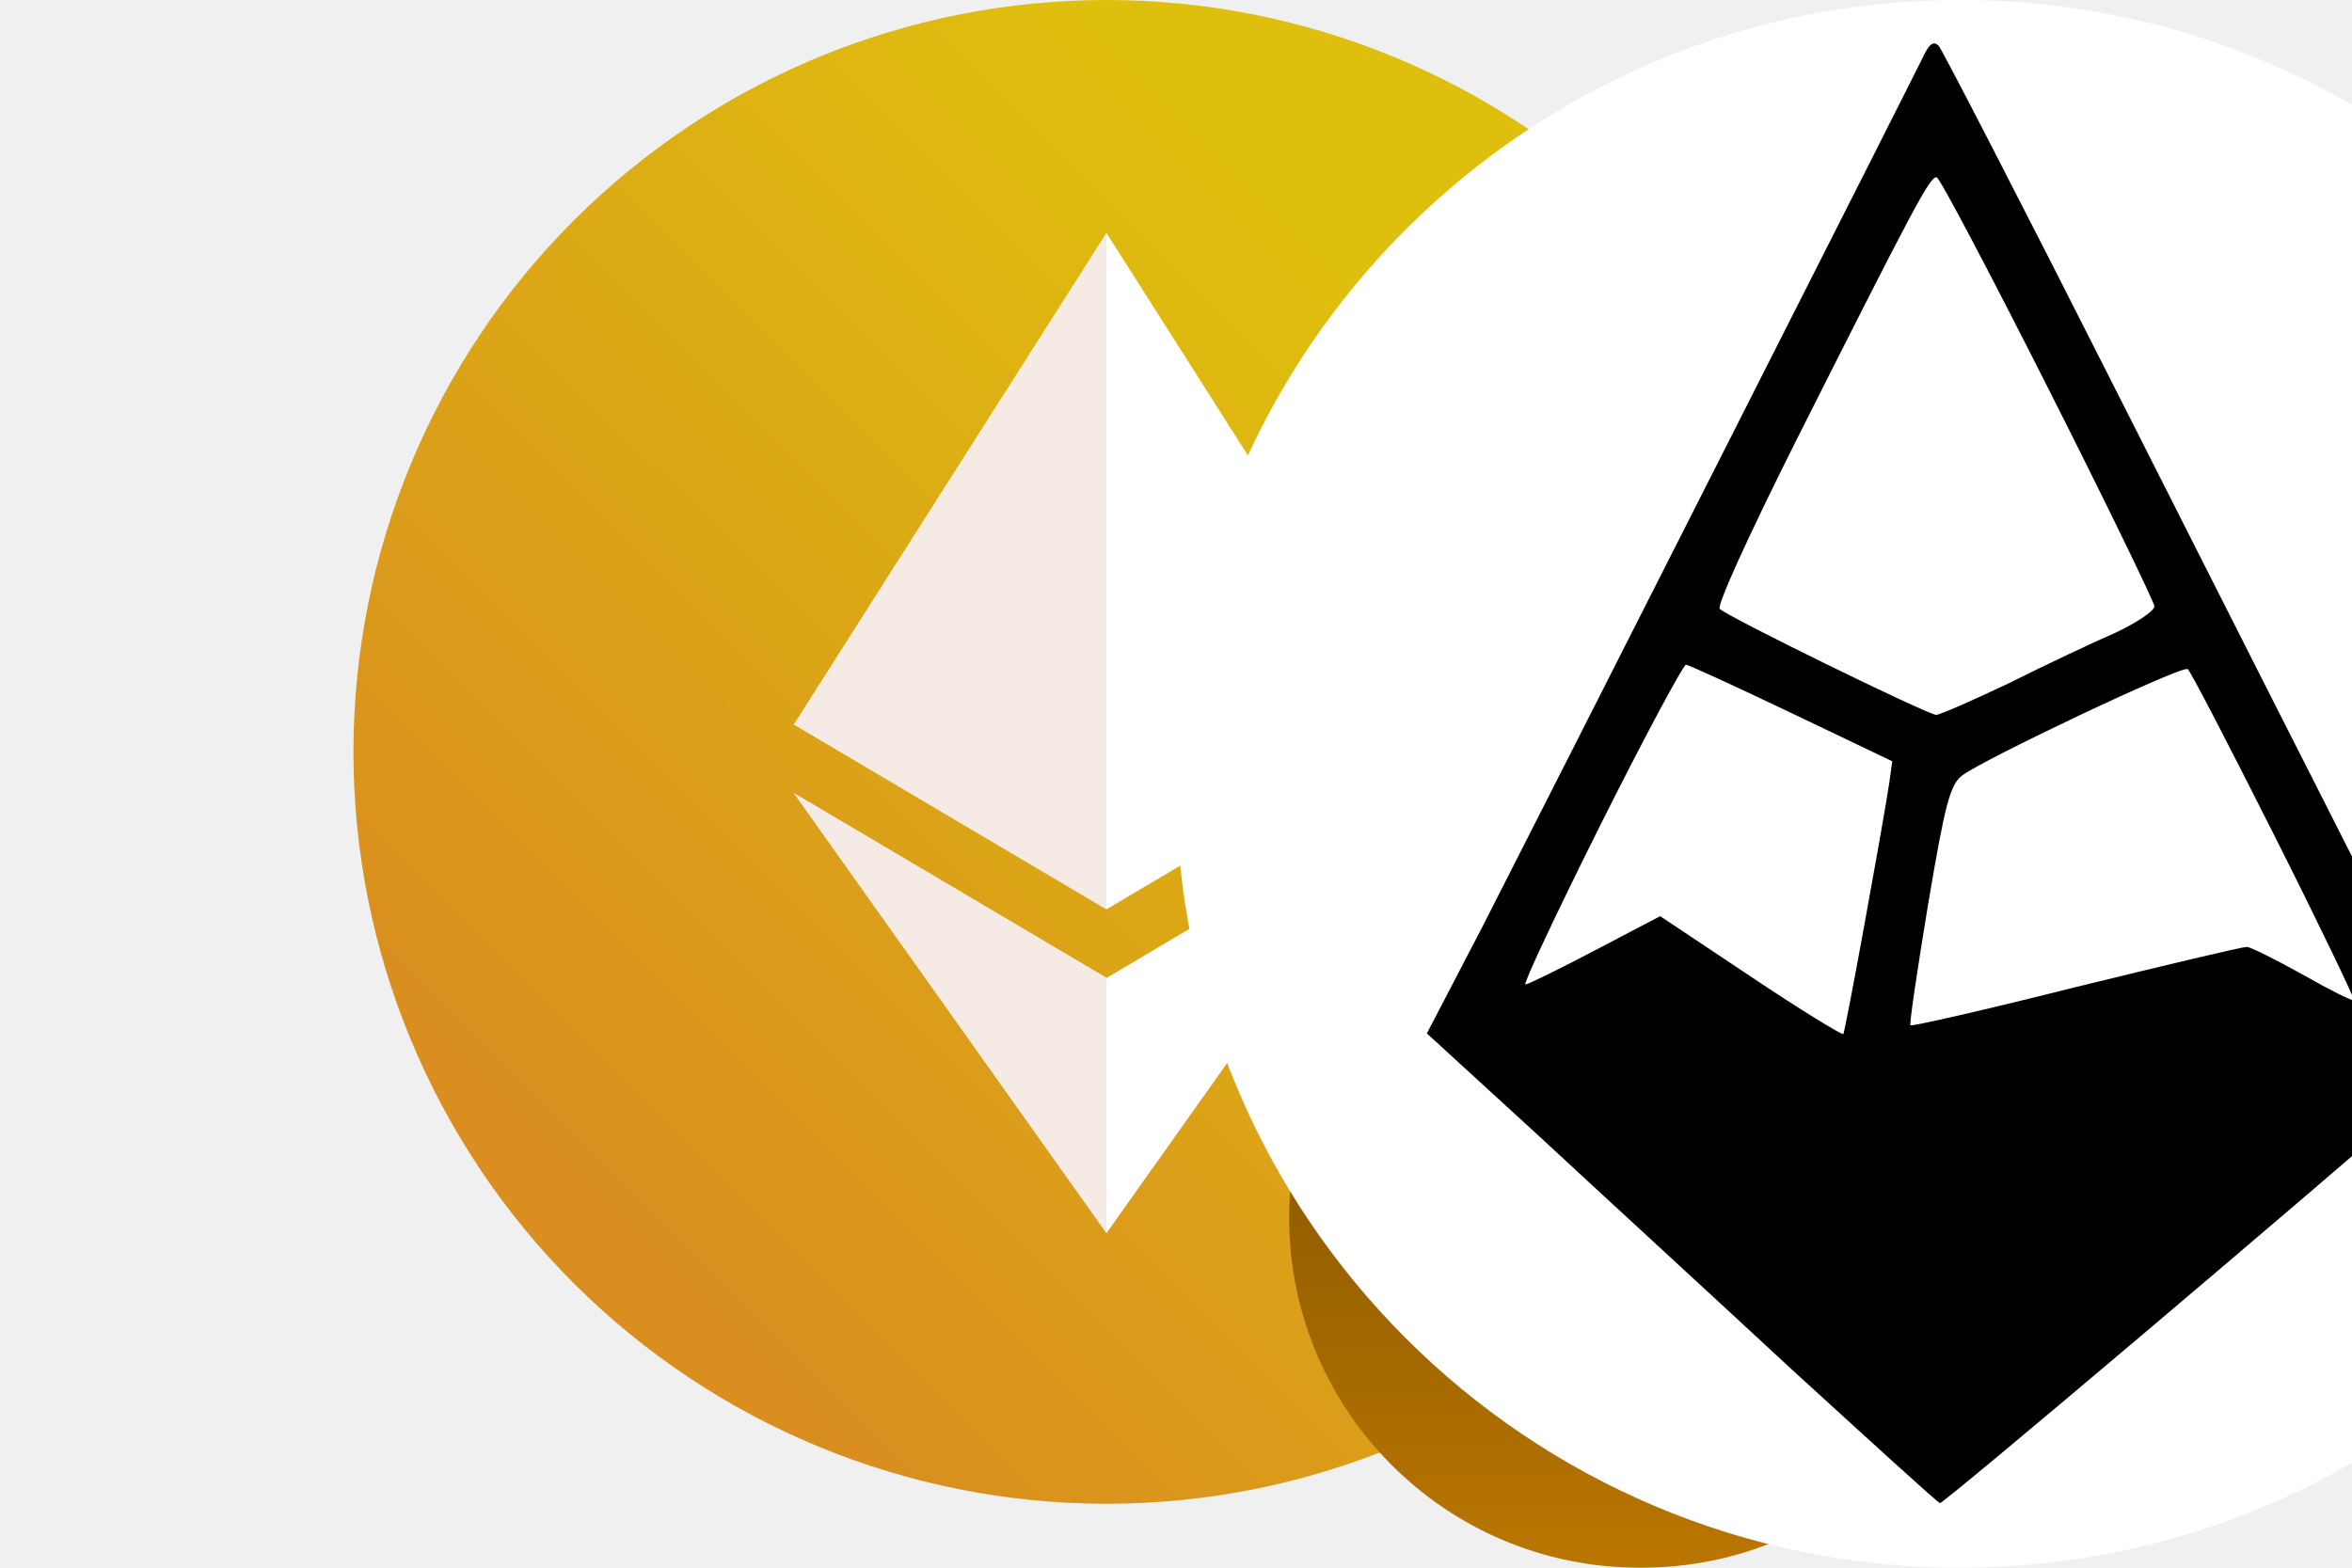
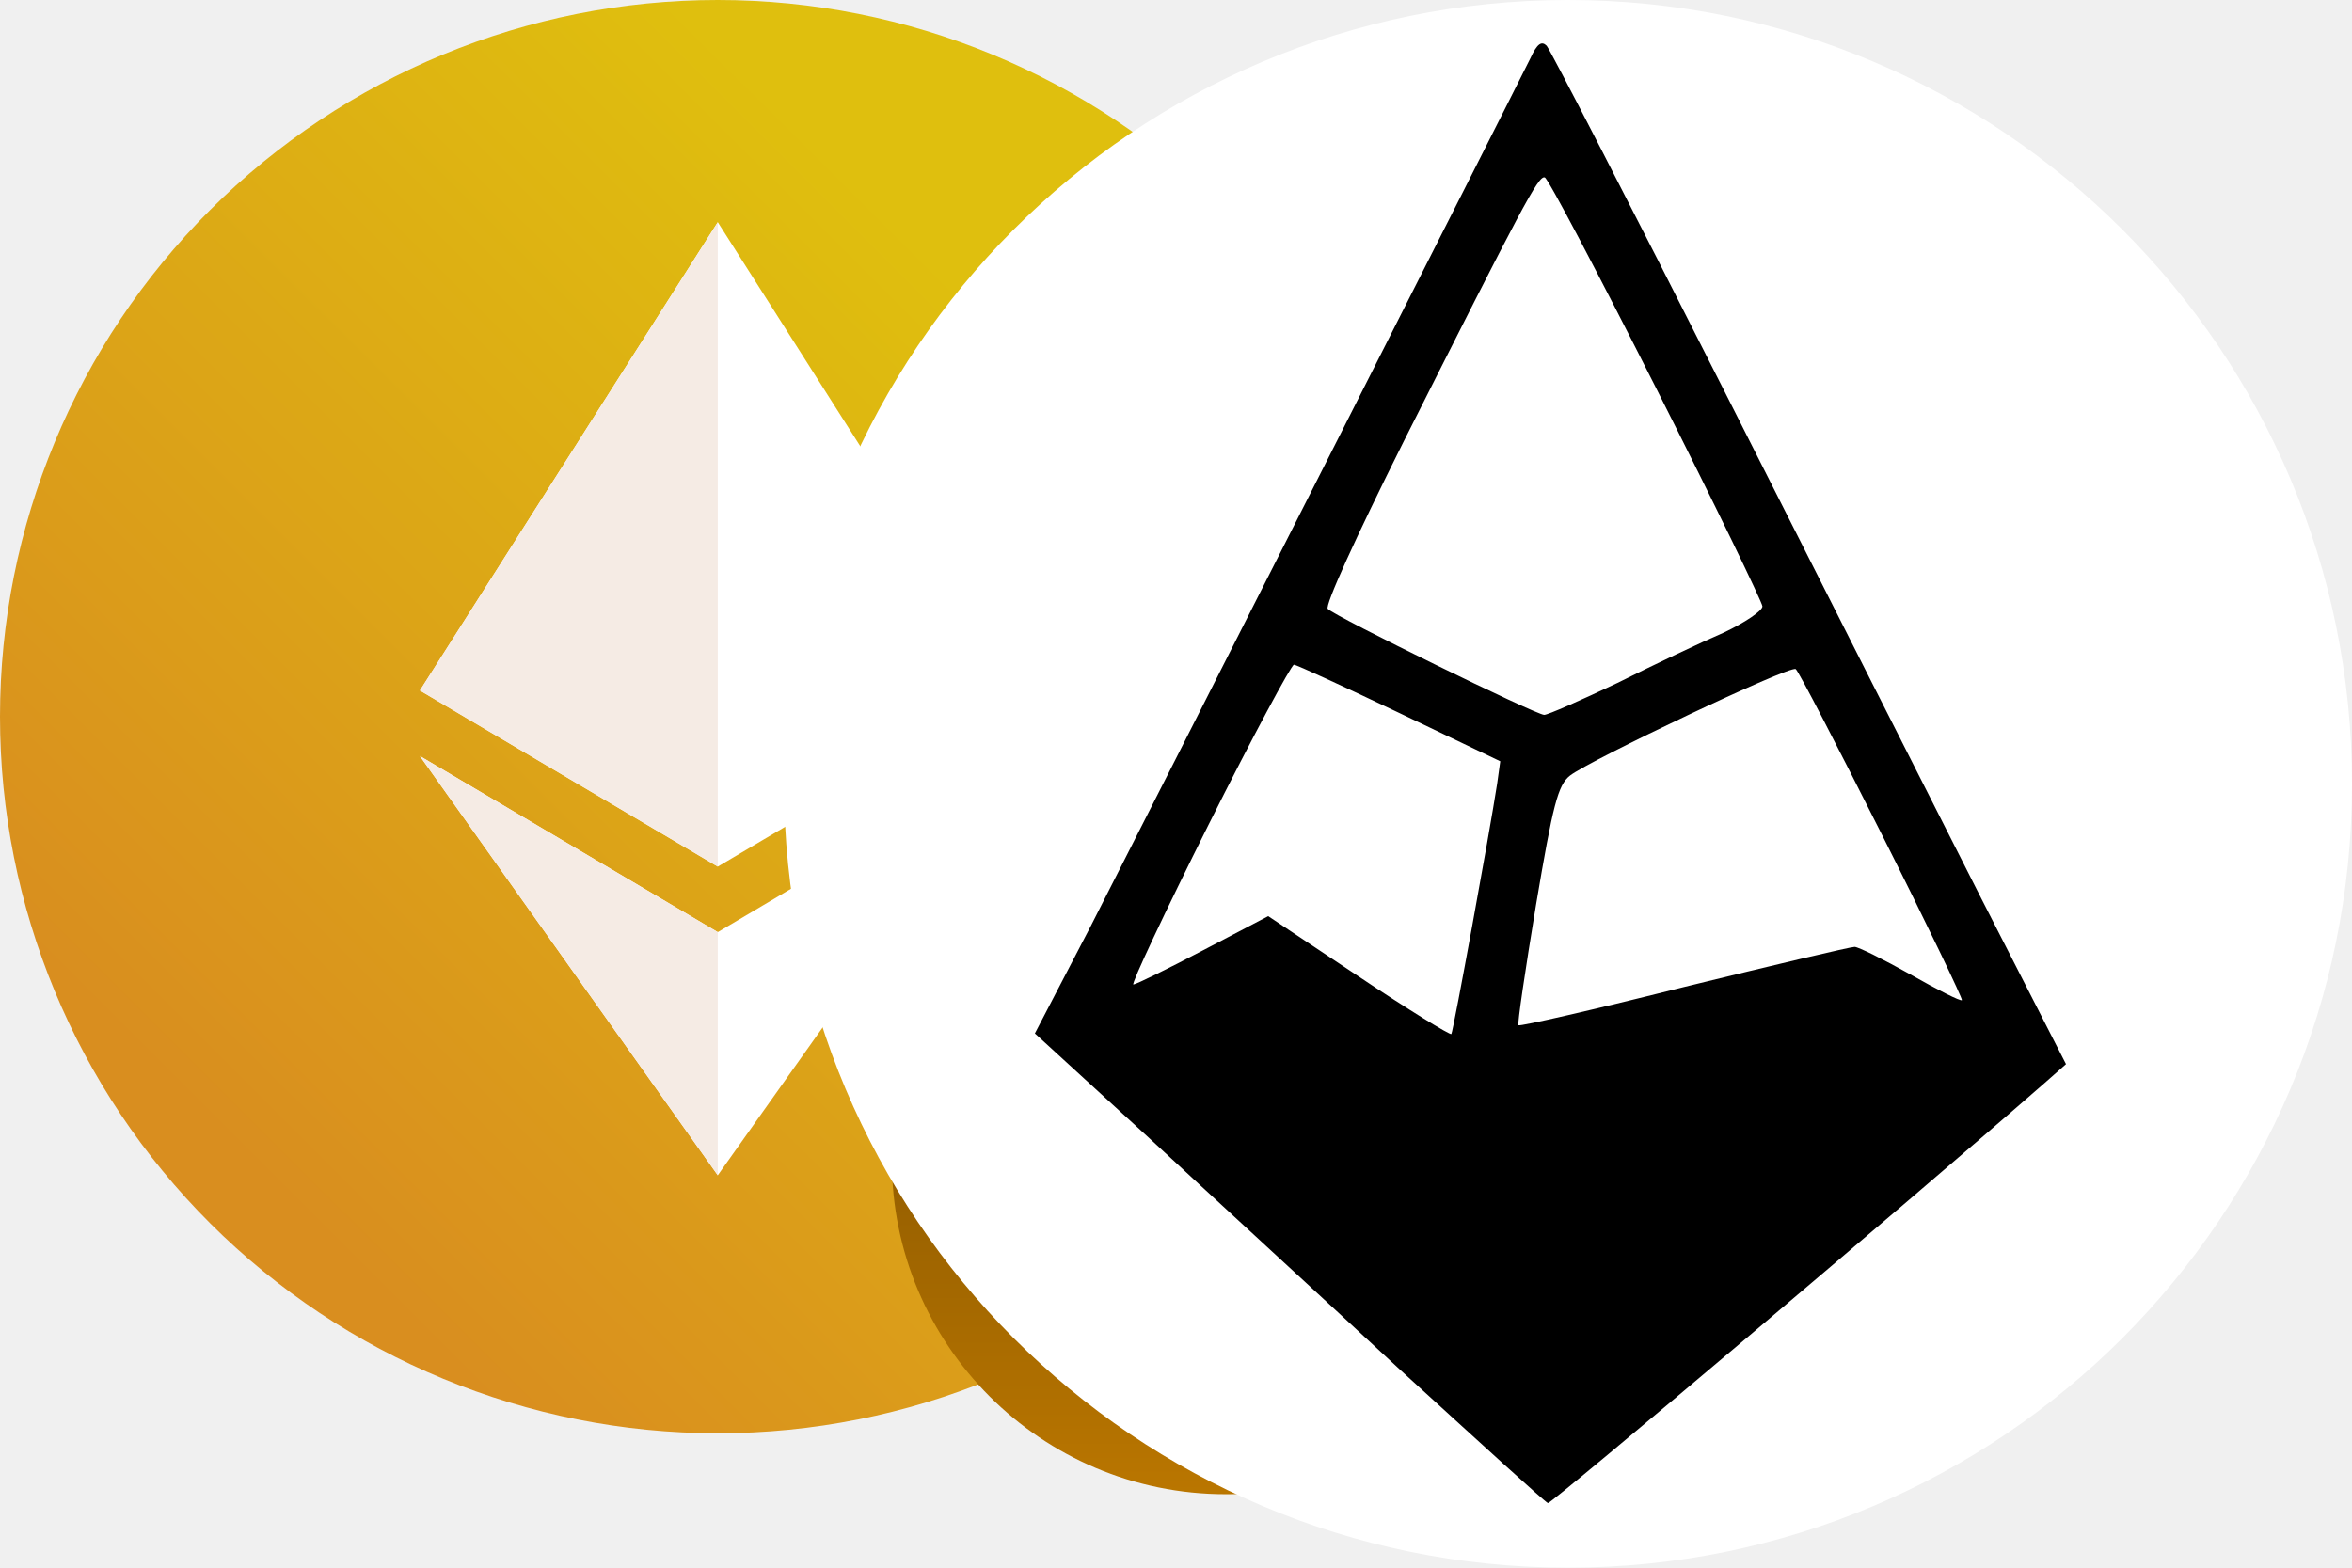
<svg xmlns="http://www.w3.org/2000/svg" viewBox="0 0 192 128">
-   <svg viewBox="0 0 128 122">
-     <path fill="url(#_beraeth-gradient)" d="M58.593 117.025a58.63 58.63 0 0 0 41.431-17.138 58.47 58.47 0 0 0 17.161-41.374 58.47 58.47 0 0 0-17.161-41.375A58.63 58.63 0 0 0 58.593 0 58.63 58.63 0 0 0 17.16 17.138 58.47 58.47 0 0 0 0 58.513a58.47 58.47 0 0 0 17.161 41.374 58.63 58.63 0 0 0 41.432 17.138" />
-     <path fill="#fff" d="m34.278 61.73 24.316 14.378 24.274-14.377-24.274 34.23z" />
-     <path fill="#F5EBE4" d="m34.278 61.73 24.316 14.378v19.853z" />
-     <path fill="#fff" d="M58.594 70.759 34.278 56.38l24.316-38.24L82.91 56.38z" />
-     <path fill="#F5EBE4" d="M58.594 70.759 34.278 56.38l24.316-38.24z" />
-     <path fill="url(#_beraeth)" d="M100.233 67.515h-.17c-15.054 0-27.259 12.197-27.259 27.242S85.01 122 100.063 122h.17c15.055 0 27.259-12.197 27.259-27.243s-12.204-27.242-27.259-27.242" />
-     <path fill="#fff" d="M110.775 92.564a3 3 0 0 1-.093-.4 6 6 0 0 0-.135-.588c.591-.894 3.414-5.553.202-8.544-3.566-3.32-7.731 1.031-7.731 1.031l.013.02c-1.873-.569-3.903-.635-5.878-.02-.024-.025-4.176-4.34-7.73-1.03-3.556 3.31.283 8.666.303 8.694a3 3 0 0 0-.095.385c-.385 2.292-3.004 3-3.004 6.991 0 3.993 2.74 7.276 8.332 7.276h2.294c.01.015.955 1.353 2.895 1.352 1.801-.002 2.99-1.34 3-1.352h2.19c5.591 0 8.331-3.206 8.331-7.276 0-3.717-2.271-4.587-2.894-6.54" />
-     <defs>
-       <linearGradient id="_beraeth-gradient" x1="117.185" x2=".16" y1="0" y2="117.185" gradientUnits="userSpaceOnUse">
-         <stop offset=".265" stop-color="#DFBF0E" />
-         <stop offset=".82" stop-color="#D98E1F" />
-       </linearGradient>
-       <linearGradient id="_beraeth" x1="100.148" x2="100.148" y1="67.515" y2="122" gradientUnits="userSpaceOnUse">
-         <stop stop-color="#714800" />
-         <stop offset="1" stop-color="#BA7600" />
-       </linearGradient>
-     </defs>
-   </svg>
-   <svg x="64" viewBox="0 0 128 128">
-     <circle cx="64" cy="64" r="64" fill="#FFF" />
-     <path d="M60.928 4.762c-1.434 2.918-31.283 61.85-35.891 70.86l-4.557 8.756 9.114 8.345c4.966 4.608 14.336 13.21 20.736 19.149 6.45 5.888 11.827 10.803 12.032 10.854.256.103 29.9-24.985 40.55-34.304l1.741-1.536-6.963-13.619C93.9 65.792 84.48 47.207 76.8 32 69.12 16.794 62.566 4.096 62.26 3.738c-.41-.41-.769-.205-1.332 1.024m10.291 26.982c4.762 9.42 8.653 17.46 8.653 17.766 0 .359-1.434 1.332-3.174 2.15-1.792.769-5.684 2.612-8.653 4.097-3.021 1.433-5.683 2.611-5.99 2.611-.666 0-16.999-7.987-17.665-8.653-.256-.256 2.253-5.785 6.196-13.67 9.676-19.2 11.008-21.76 11.52-21.555.256.05 4.352 7.833 9.113 17.254m-20.992 26.47 8.243 3.943L58.214 64c-.614 3.994-3.584 20.224-3.737 20.429-.103.102-3.533-1.997-7.578-4.71l-7.373-4.916-5.273 2.765c-2.919 1.536-5.53 2.816-5.735 2.816-.204 0 2.56-5.888 6.144-13.056s6.759-13.056 6.964-13.056c.204 0 4.096 1.792 8.601 3.942m39.424 9.984c3.687 7.322 6.605 13.415 6.503 13.466-.103.102-1.946-.82-4.199-2.1-2.201-1.228-4.25-2.252-4.557-2.252-.358 0-6.604 1.485-13.926 3.277-7.322 1.843-13.363 3.225-13.517 3.123-.102-.102.563-4.557 1.434-9.83 1.382-8.192 1.792-9.78 2.765-10.548 1.638-1.28 17.92-9.01 18.432-8.704.204.103 3.379 6.247 7.065 13.568" />
-   </svg>
+   <path fill="url(#_beraeth-gradient)" d="M58.593 117.025a58.63 58.63 0 0 0 41.431-17.138 58.47 58.47 0 0 0 17.161-41.374 58.47 58.47 0 0 0-17.161-41.375A58.63 58.63 0 0 0 58.593 0 58.63 58.63 0 0 0 17.16 17.138 58.47 58.47 0 0 0 0 58.513a58.47 58.47 0 0 0 17.161 41.374 58.63 58.63 0 0 0 41.432 17.138" />
+   <path fill="#fff" d="m34.278 61.73 24.316 14.378 24.274-14.377-24.274 34.23z" />
+   <path fill="#F5EBE4" d="m34.278 61.73 24.316 14.378v19.853z" />
+   <path fill="#fff" d="M58.594 70.759 34.278 56.38l24.316-38.24L82.91 56.38z" />
+   <path fill="#F5EBE4" d="M58.594 70.759 34.278 56.38l24.316-38.24z" />
+   <path fill="url(#_beraeth)" d="M100.233 67.515h-.17c-15.054 0-27.259 12.197-27.259 27.242S85.01 122 100.063 122h.17c15.055 0 27.259-12.197 27.259-27.243s-12.204-27.242-27.259-27.242" />
+   <path fill="#fff" d="M110.775 92.564a3 3 0 0 1-.093-.4 6 6 0 0 0-.135-.588c.591-.894 3.414-5.553.202-8.544-3.566-3.32-7.731 1.031-7.731 1.031l.013.02c-1.873-.569-3.903-.635-5.878-.02-.024-.025-4.176-4.34-7.73-1.03-3.556 3.31.283 8.666.303 8.694a3 3 0 0 0-.095.385c-.385 2.292-3.004 3-3.004 6.991 0 3.993 2.74 7.276 8.332 7.276h2.294c.01.015.955 1.353 2.895 1.352 1.801-.002 2.99-1.34 3-1.352h2.19c5.591 0 8.331-3.206 8.331-7.276 0-3.717-2.271-4.587-2.894-6.54" />
+   <defs>
+     <linearGradient id="_beraeth-gradient" x1="117.185" x2=".16" y1="0" y2="117.185" gradientUnits="userSpaceOnUse">
+       <stop offset=".265" stop-color="#DFBF0E" />
+       <stop offset=".82" stop-color="#D98E1F" />
+     </linearGradient>
+     <linearGradient id="_beraeth" x1="100.148" x2="100.148" y1="67.515" y2="122" gradientUnits="userSpaceOnUse">
+       <stop stop-color="#714800" />
+       <stop offset="1" stop-color="#BA7600" />
+     </linearGradient>
+   </defs>
+   <circle cx="64" cy="64" r="64" fill="#FFF" transform="translate(64)" />
+   <path d="M124.928 4.762c-1.434 2.918-31.283 61.85-35.891 70.86l-4.557 8.756 9.114 8.345c4.966 4.608 14.336 13.21 20.736 19.149 6.45 5.888 11.827 10.803 12.032 10.854.256.103 29.9-24.985 40.55-34.304l1.741-1.536-6.963-13.619C157.9 65.792 148.48 47.207 140.8 32c-7.68-15.206-14.234-27.904-14.54-28.262-.41-.41-.769-.205-1.332 1.024m10.291 26.982c4.762 9.42 8.653 17.46 8.653 17.766 0 .359-1.434 1.332-3.174 2.15-1.792.769-5.684 2.612-8.653 4.097-3.021 1.433-5.683 2.611-5.99 2.611-.666 0-16.999-7.987-17.665-8.653-.256-.256 2.253-5.785 6.196-13.67 9.676-19.2 11.008-21.76 11.52-21.555.256.05 4.352 7.833 9.113 17.254m-20.992 26.47 8.243 3.943-.256 1.843c-.614 3.994-3.584 20.224-3.737 20.429-.103.102-3.533-1.997-7.578-4.71l-7.373-4.916-5.273 2.765c-2.919 1.536-5.53 2.816-5.735 2.816-.204 0 2.56-5.888 6.144-13.056s6.759-13.056 6.964-13.056c.204 0 4.096 1.792 8.601 3.942m39.424 9.984c3.687 7.322 6.605 13.415 6.503 13.466-.103.102-1.946-.82-4.199-2.1-2.201-1.228-4.25-2.252-4.557-2.252-.358 0-6.604 1.485-13.926 3.277-7.322 1.843-13.363 3.225-13.517 3.123-.102-.102.563-4.557 1.434-9.83 1.382-8.192 1.792-9.78 2.765-10.548 1.638-1.28 17.92-9.01 18.432-8.704.204.103 3.379 6.247 7.065 13.568" />
</svg>
